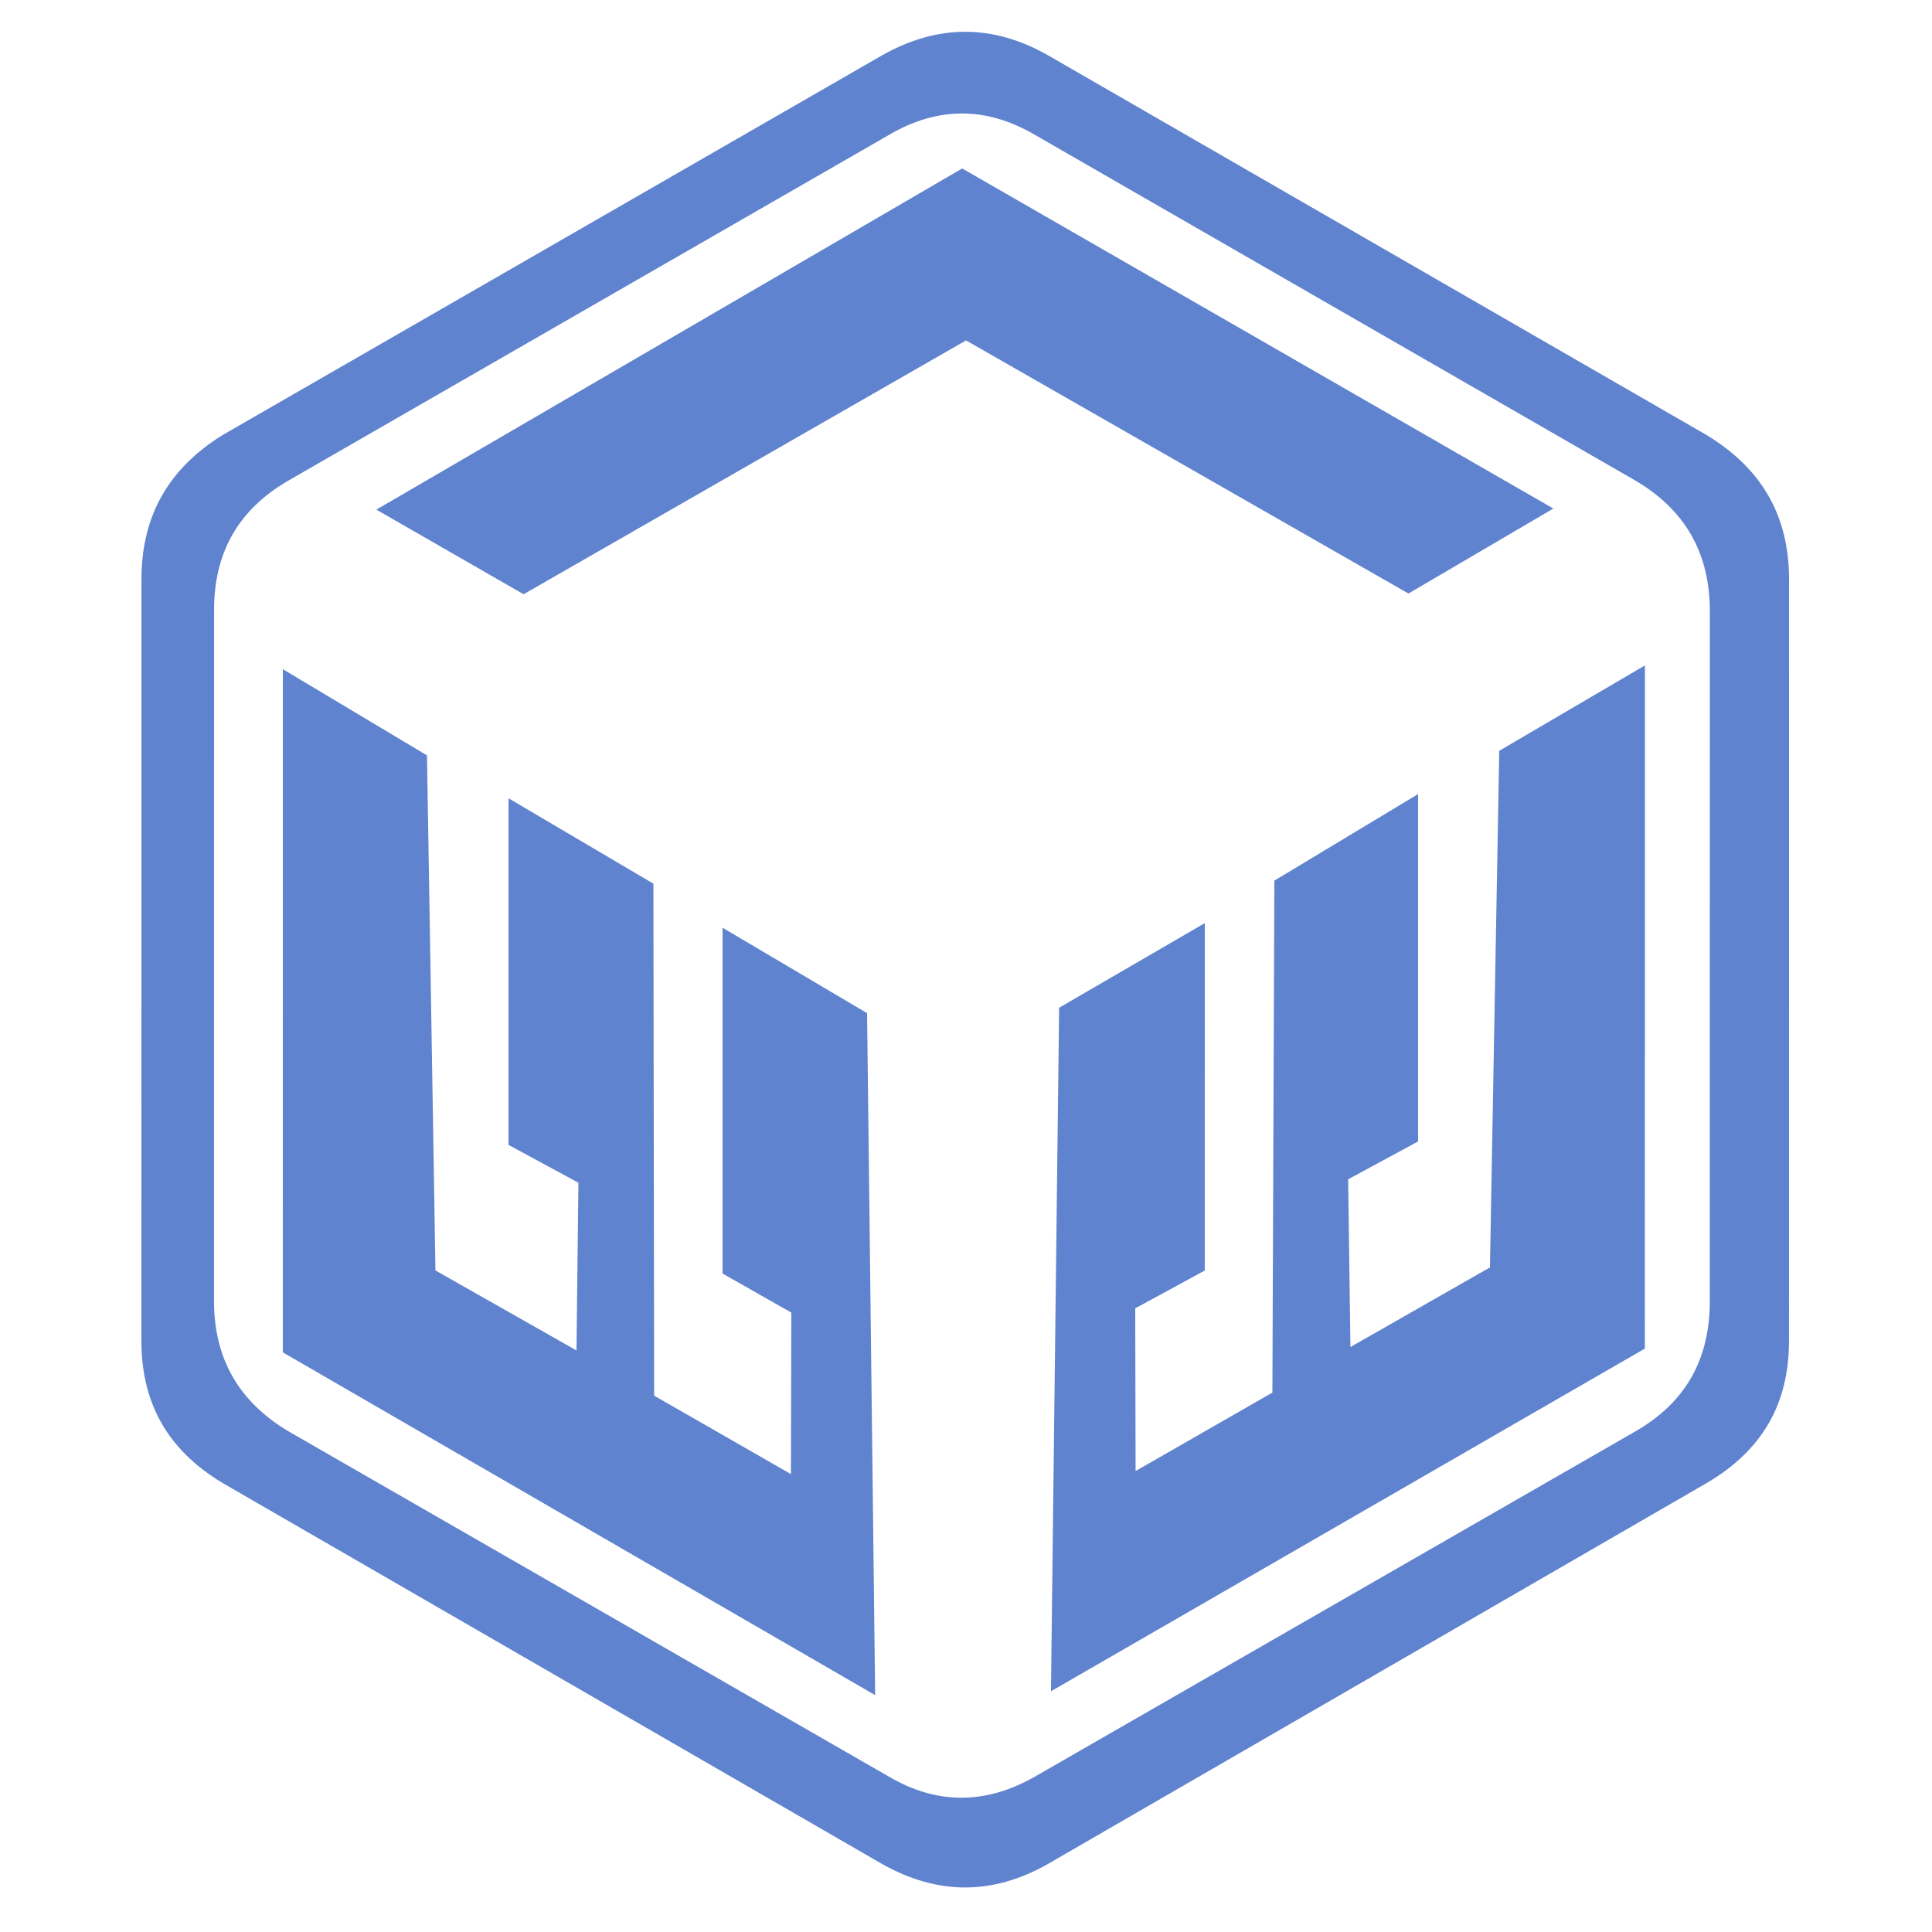
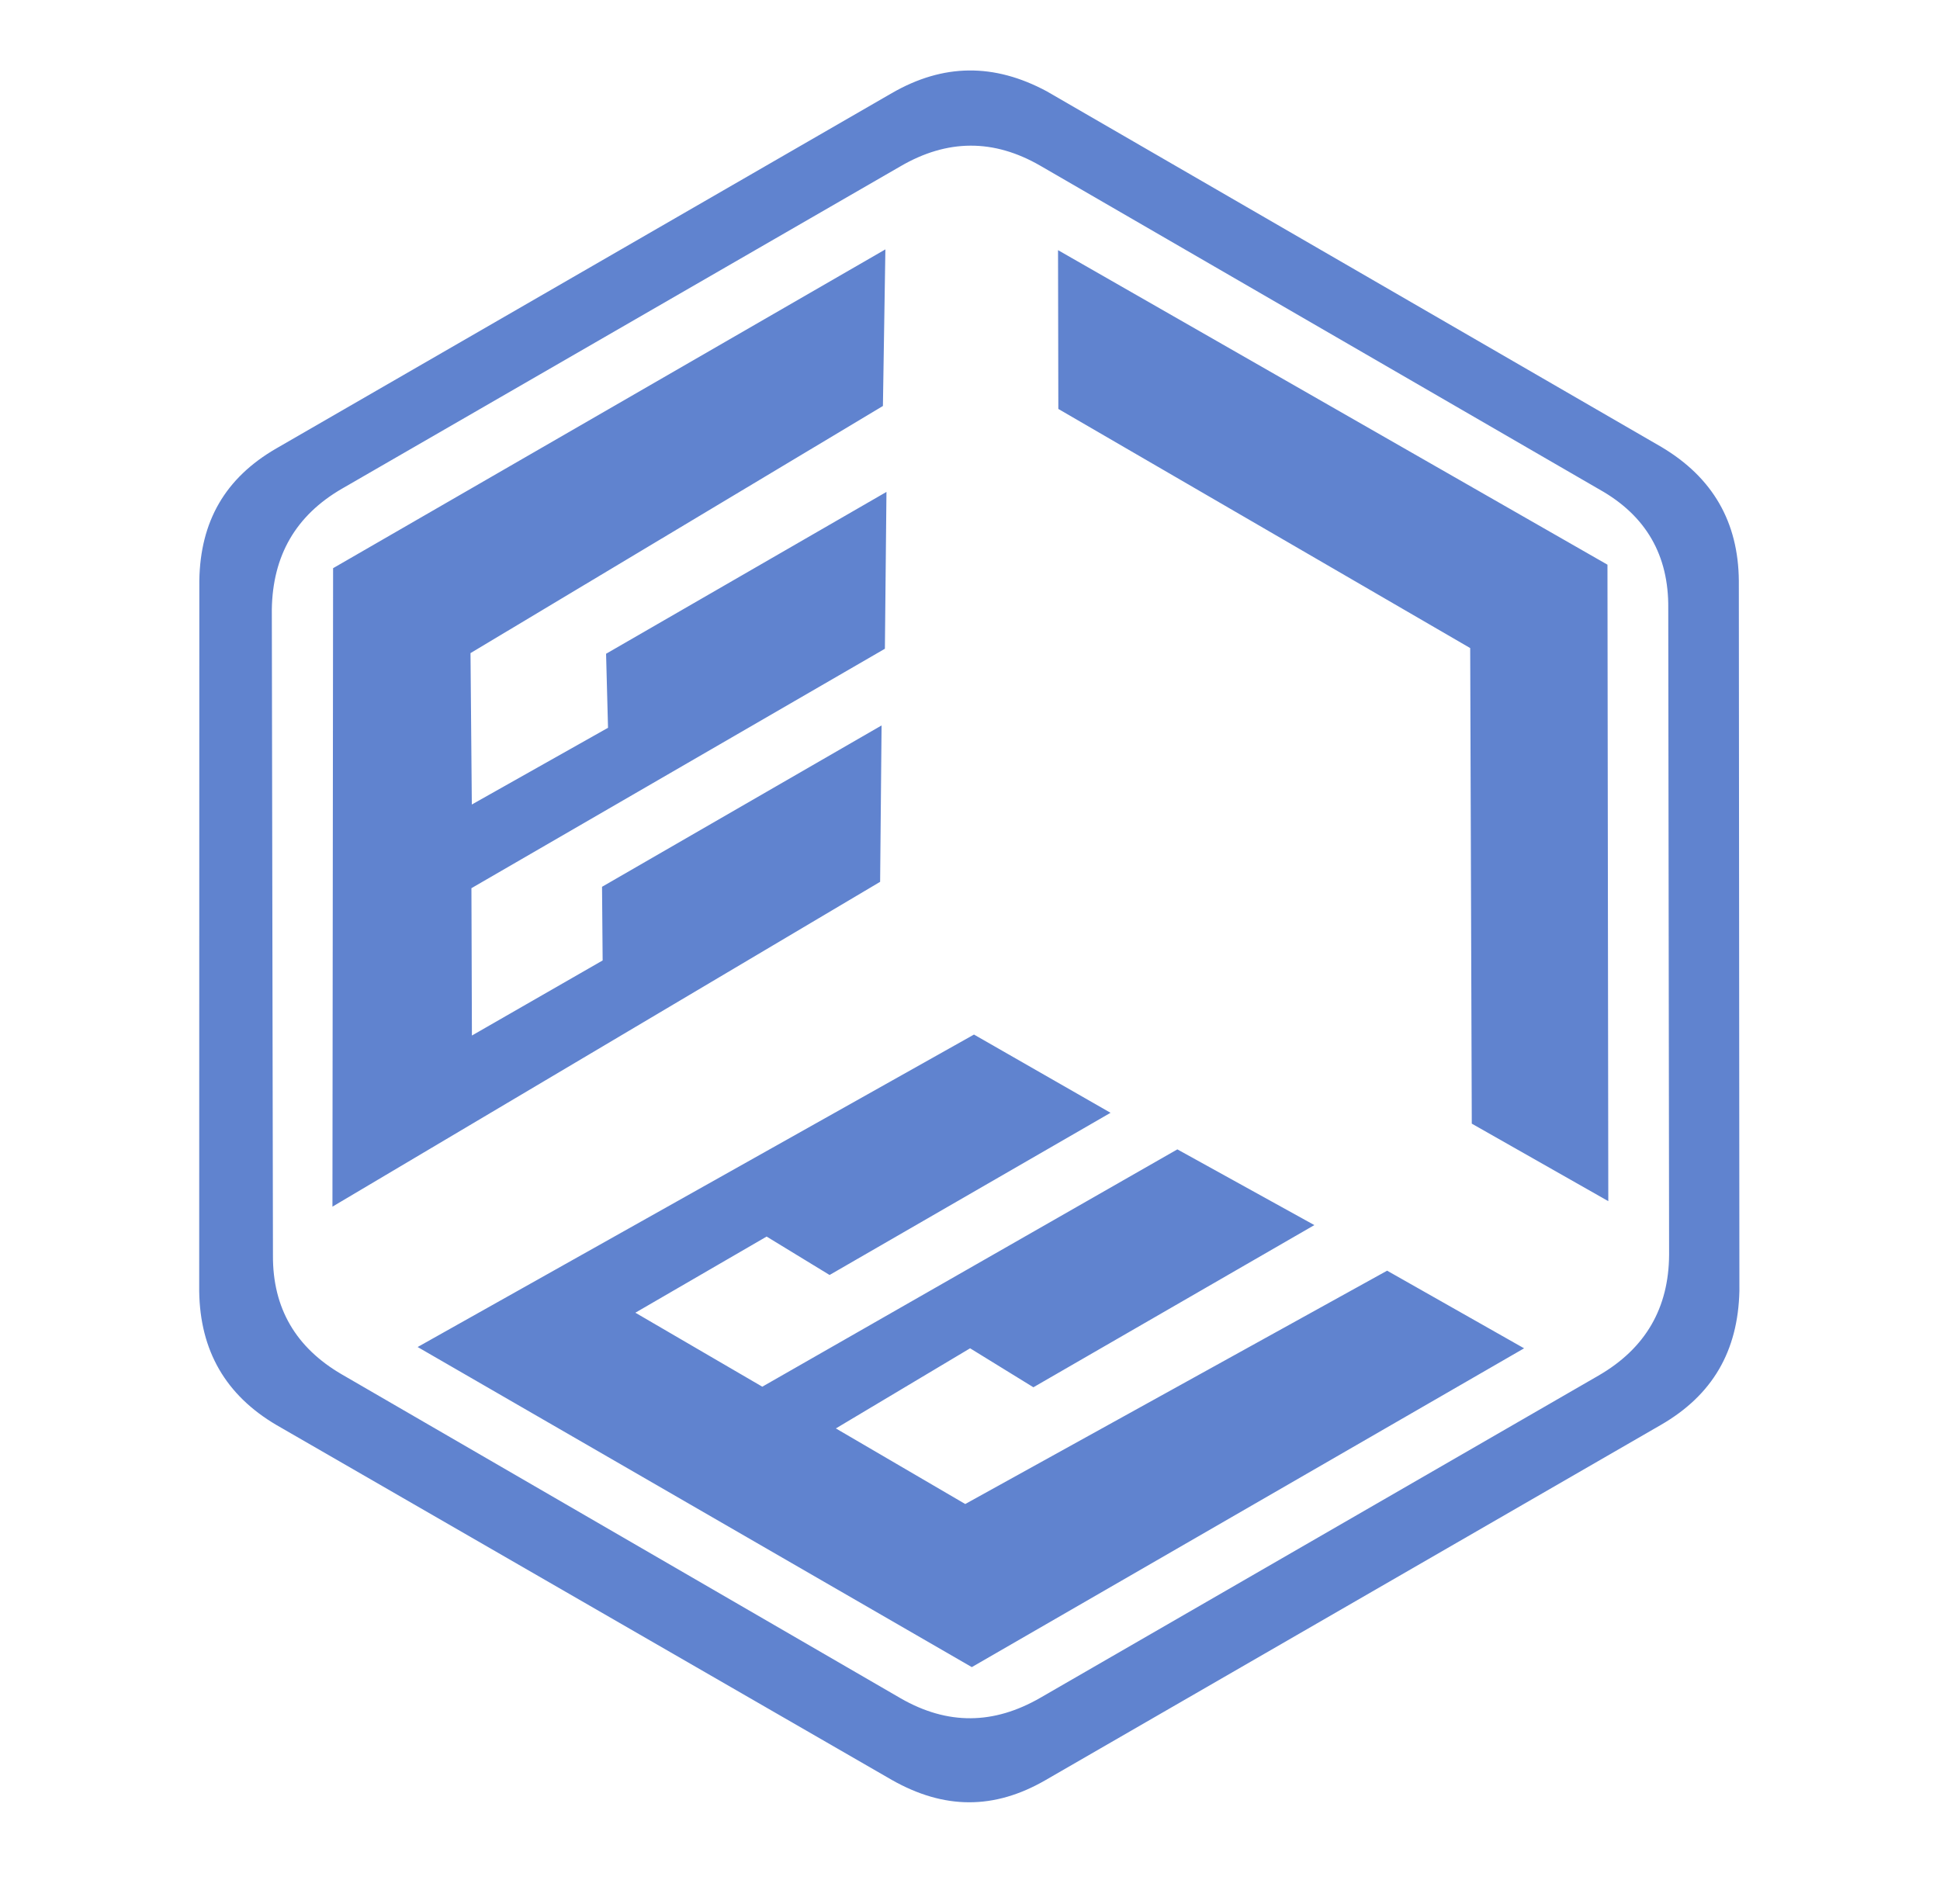
- <svg xmlns="http://www.w3.org/2000/svg" viewBox="0 0 500 500">
-   <path d="M 228.4 482.4 C 242.7 490.5 256.9 490.5 271.3 482.4 L 442 384.1 C 456 375.4 463 363.2 463 346.7 L 463 149.7 C 463 133.3 456 121.3 442 112.9 L 271.3 14.3 C 256.9 6.2 242.7 6.2 228.4 14.3 L 57.9 112.9 C 43.6 121.3 36.6 133.3 36.6 149.7 L 36.6 346.7 C 36.6 363.2 43.6 375.4 57.9 384.1 M 76.3 372.3 C 63.6 364.8 57.1 353.7 57.1 338.5 L 57.1 159.9 C 57.1 145 63.3 133.8 76.3 126.3 L 231.6 37 C 244.3 29.7 257 29.5 269.7 37 L 425 126.3 C 437.7 133.9 444.2 145 444.2 159.9 L 444.2 338.5 C 444.3 353.7 437.9 364.8 425 372.3 L 269.7 461.7 C 257 469.2 244.3 469.2 231.6 461.7 M 402.2 364.8 L 364.1 342.9 L 249.6 408.6 L 135.1 343.1 L 97.6 365.1 L 250.6 453.1 M 227.6 59 L 73.9 147.7 L 73.9 324.5 L 111.6 302.4 L 114 168.7 L 150.1 148.1 L 150.7 191.5 L 132.6 201.3 L 132.6 291.2 L 169.8 268.8 L 170.3 136.3 L 205.7 116 L 205.8 158.1 L 187.8 167.9 L 187.8 257.8 L 225.5 235.9 M 275.2 234.5 L 312.6 256.6 L 312.6 167.1 L 294.8 157 L 294.9 115.2 L 330.3 135.5 L 330.5 268 L 368 290.1 L 368 200.4 L 349.9 190.6 L 350.4 147.2 L 386.9 167.9 L 389.1 301.2 L 426.4 323.5 L 426.4 146.7 L 273.1 58" style="stroke-miterlimit: 1; fill: rgb(96, 131, 207);" transform="matrix(-1, -0.000062, 0.000062, -1, 499.5846, 496.7155)" />
+ <svg xmlns="http://www.w3.org/2000/svg" xmlns:ns1="https://boxy-svg.com" viewBox="-30 -86.6 593.2 582.2">
+   <path d="M 237.9 -79.9 Q 263.5 -94.7 289.1 -79.9 L 493.5 38.1 Q 519.1 52.9 519.1 82.4 L 519.1 318.4 Q 519.1 347.9 493.5 362.7 L 289.1 480.7 Q 263.5 495.5 237.9 480.7 L 33.5 362.7 Q 7.9 348 7.9 318.4 L 7.9 82.4 Q 7.9 52.8 33.5 38.1 Z" style="fill: rgb(255, 255, 255);" ns1:shape="n-gon 263.5 200.4 295.1 295.1 6 0.1 1@1624b93f" />
+   <path d="M 242.8 457.9 C 258.5 466.8 274.2 466.8 290.1 457.9 L 478.3 349.5 C 493.8 339.9 501.5 326.4 501.5 308.2 L 501.5 90.9 C 501.5 72.8 493.8 59.6 478.3 50.3 L 290.1 -58.4 C 274.2 -67.3 258.5 -67.3 242.8 -58.4 L 54.7 50.3 C 38.9 59.6 31.2 72.8 31.2 90.9 L 31.2 308.2 C 31.2 326.4 38.9 339.9 54.7 349.5 M 75 336.4 C 61 328.2 53.8 315.9 53.8 299.2 L 53.8 102.2 C 53.8 85.7 60.7 73.4 75 65.1 L 246.3 -33.4 C 260.3 -41.4 274.3 -41.6 288.3 -33.4 L 459.6 65.1 C 473.6 73.5 480.8 85.7 480.8 102.2 L 480.8 299.2 C 480.9 315.9 473.8 328.2 459.6 336.4 L 288.3 435 C 274.3 443.3 260.3 443.3 246.3 435 M 434.5 328.2 L 392.4 304 L 266.1 376.5 L 139.9 304.2 L 98.5 328.5 L 267.2 425.6 M 241.9 -9.1 L 72.4 88.7 L 72.4 283.7 L 113.9 259.3 L 116.6 111.9 L 156.4 89.2 L 157.1 137 L 137.1 147.8 L 137.1 247 L 178.1 222.3 L 178.7 76.1 L 217.7 53.8 L 217.8 100.2 L 198 111 L 198 210.2 L 239.6 186 M 294.4 184.5 L 335.6 208.8 L 335.6 110.1 L 316 99 L 316.1 52.9 L 355.2 75.3 L 355.4 221.4 L 396.7 245.8 L 396.7 146.8 L 376.8 136 L 377.3 88.2 L 417.6 111 L 420 258 L 461.1 282.6 L 461.1 87.6 L 292.1 -10.2" style="stroke-miterlimit: 1; fill: rgb(96, 131, 207);" transform="matrix(-0.49999, -0.866031, 0.866031, -0.49999, 226.5328, 530.2904)" />
</svg>
